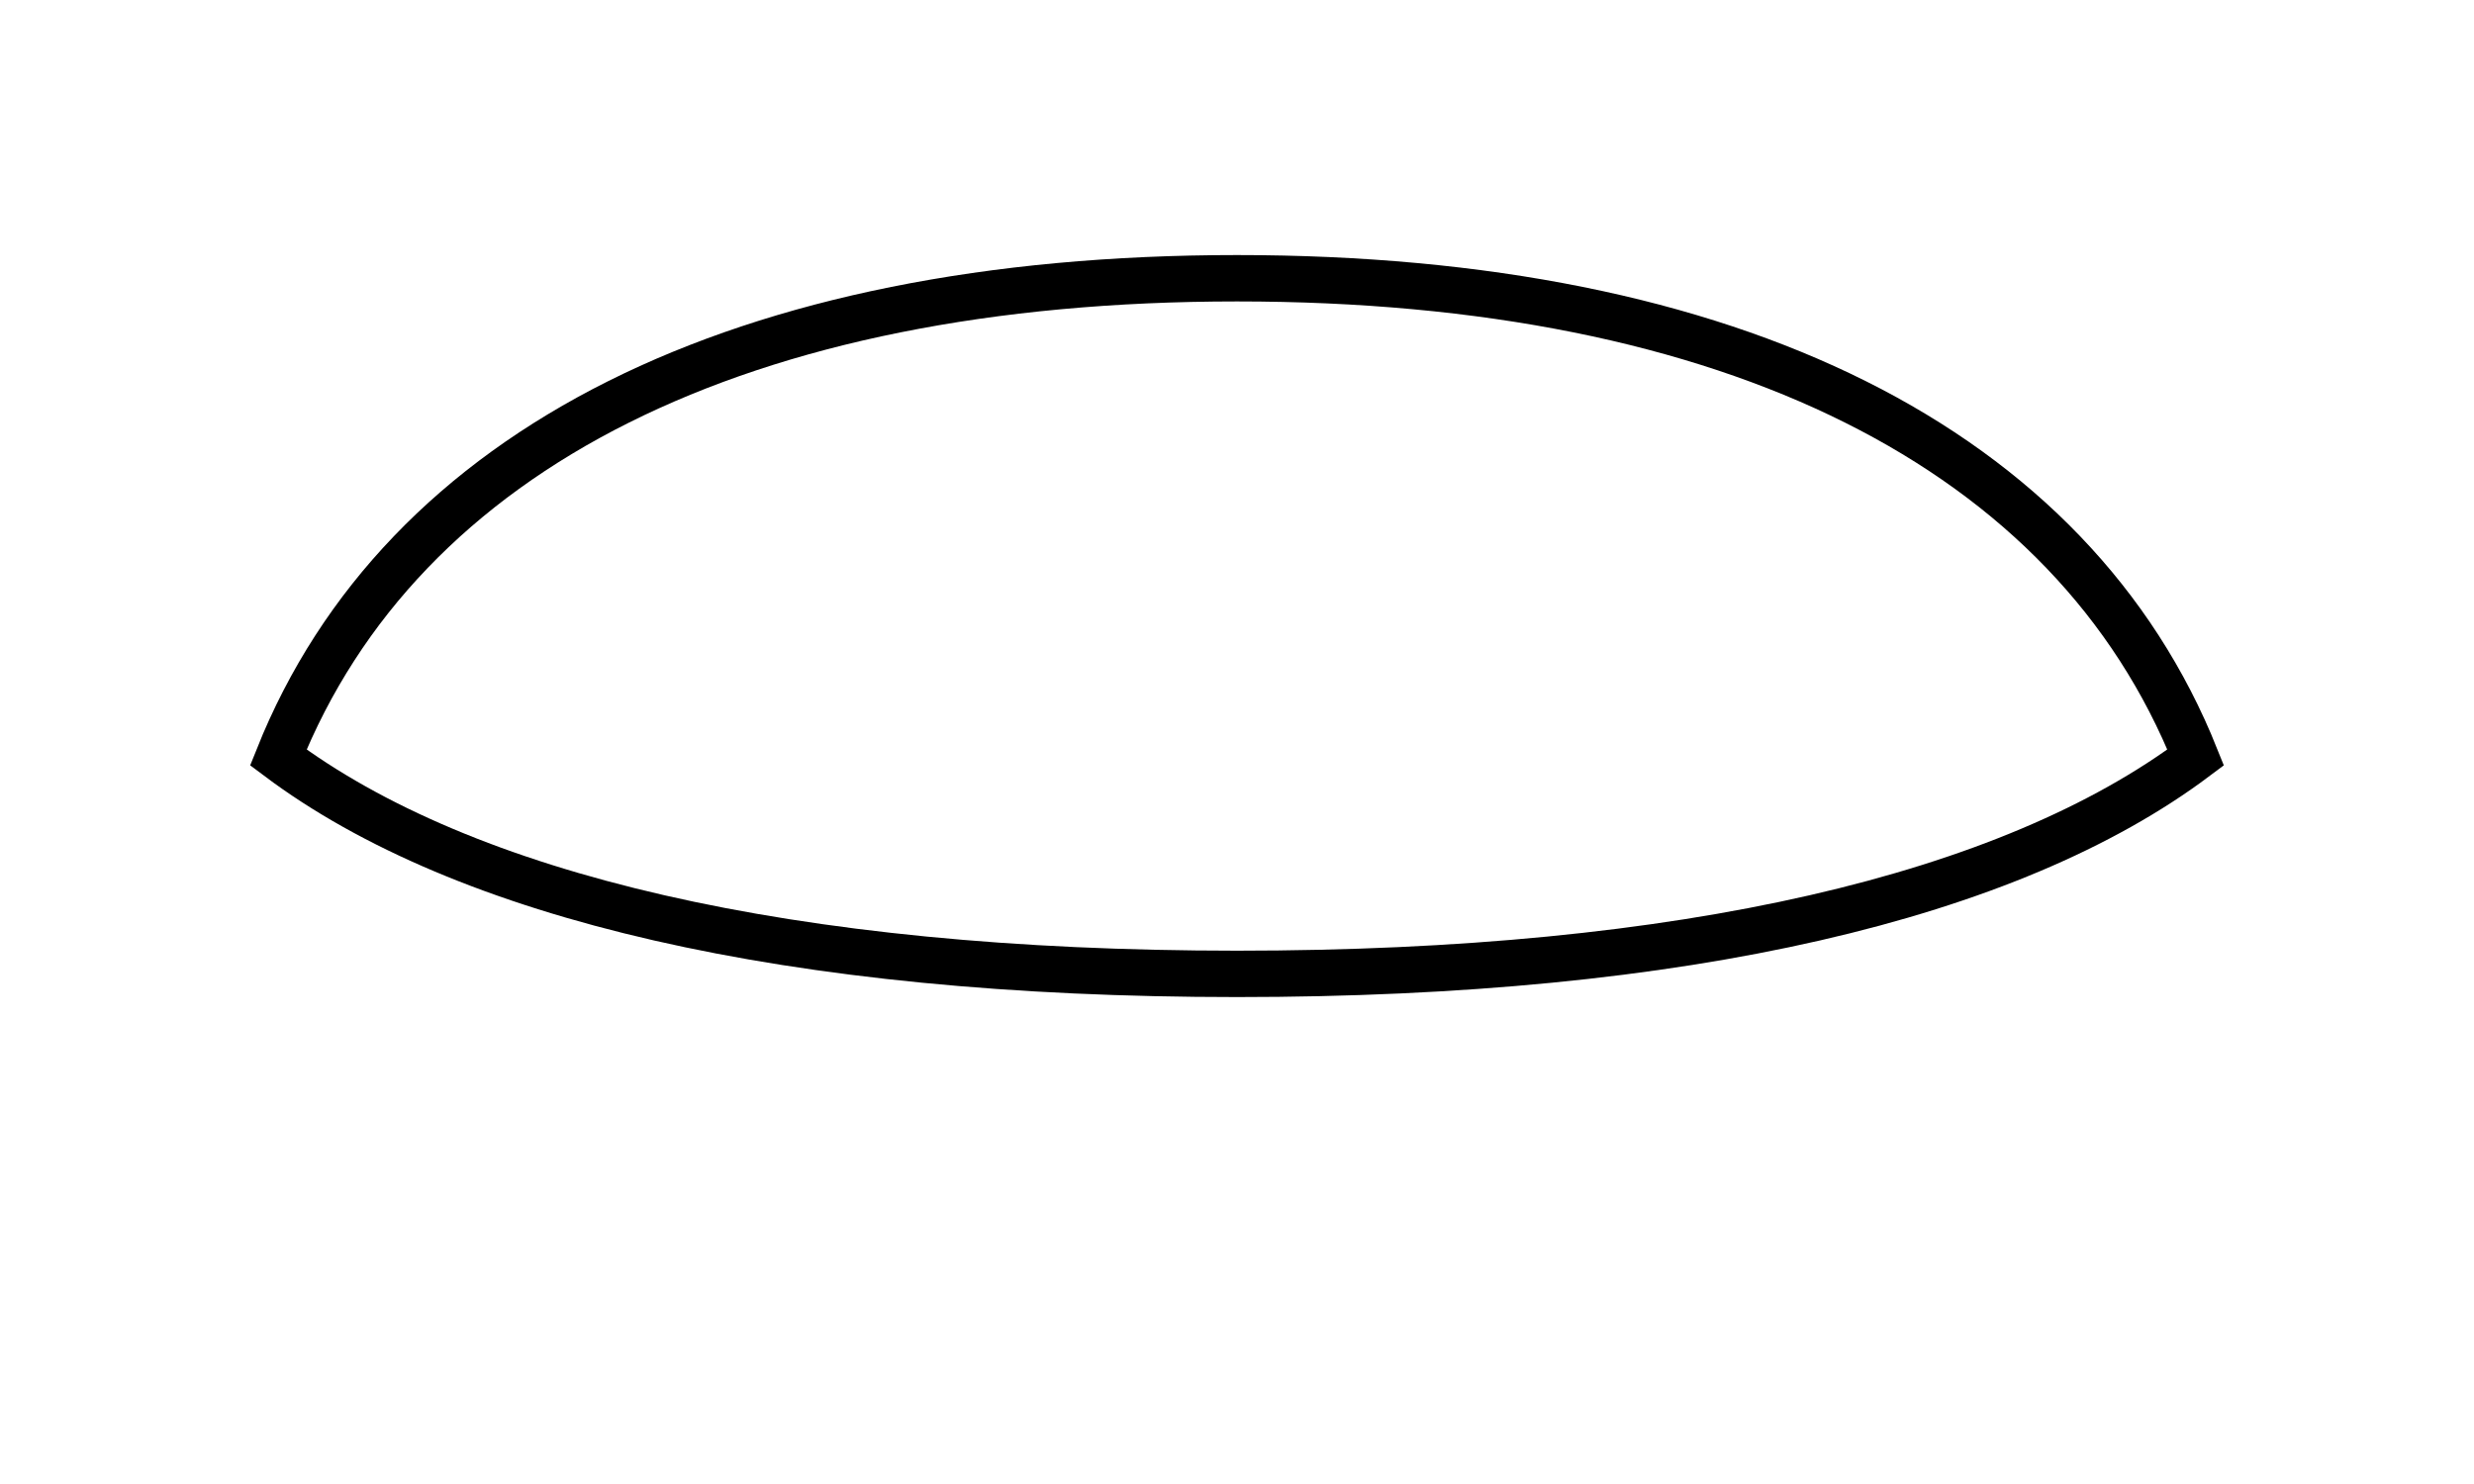
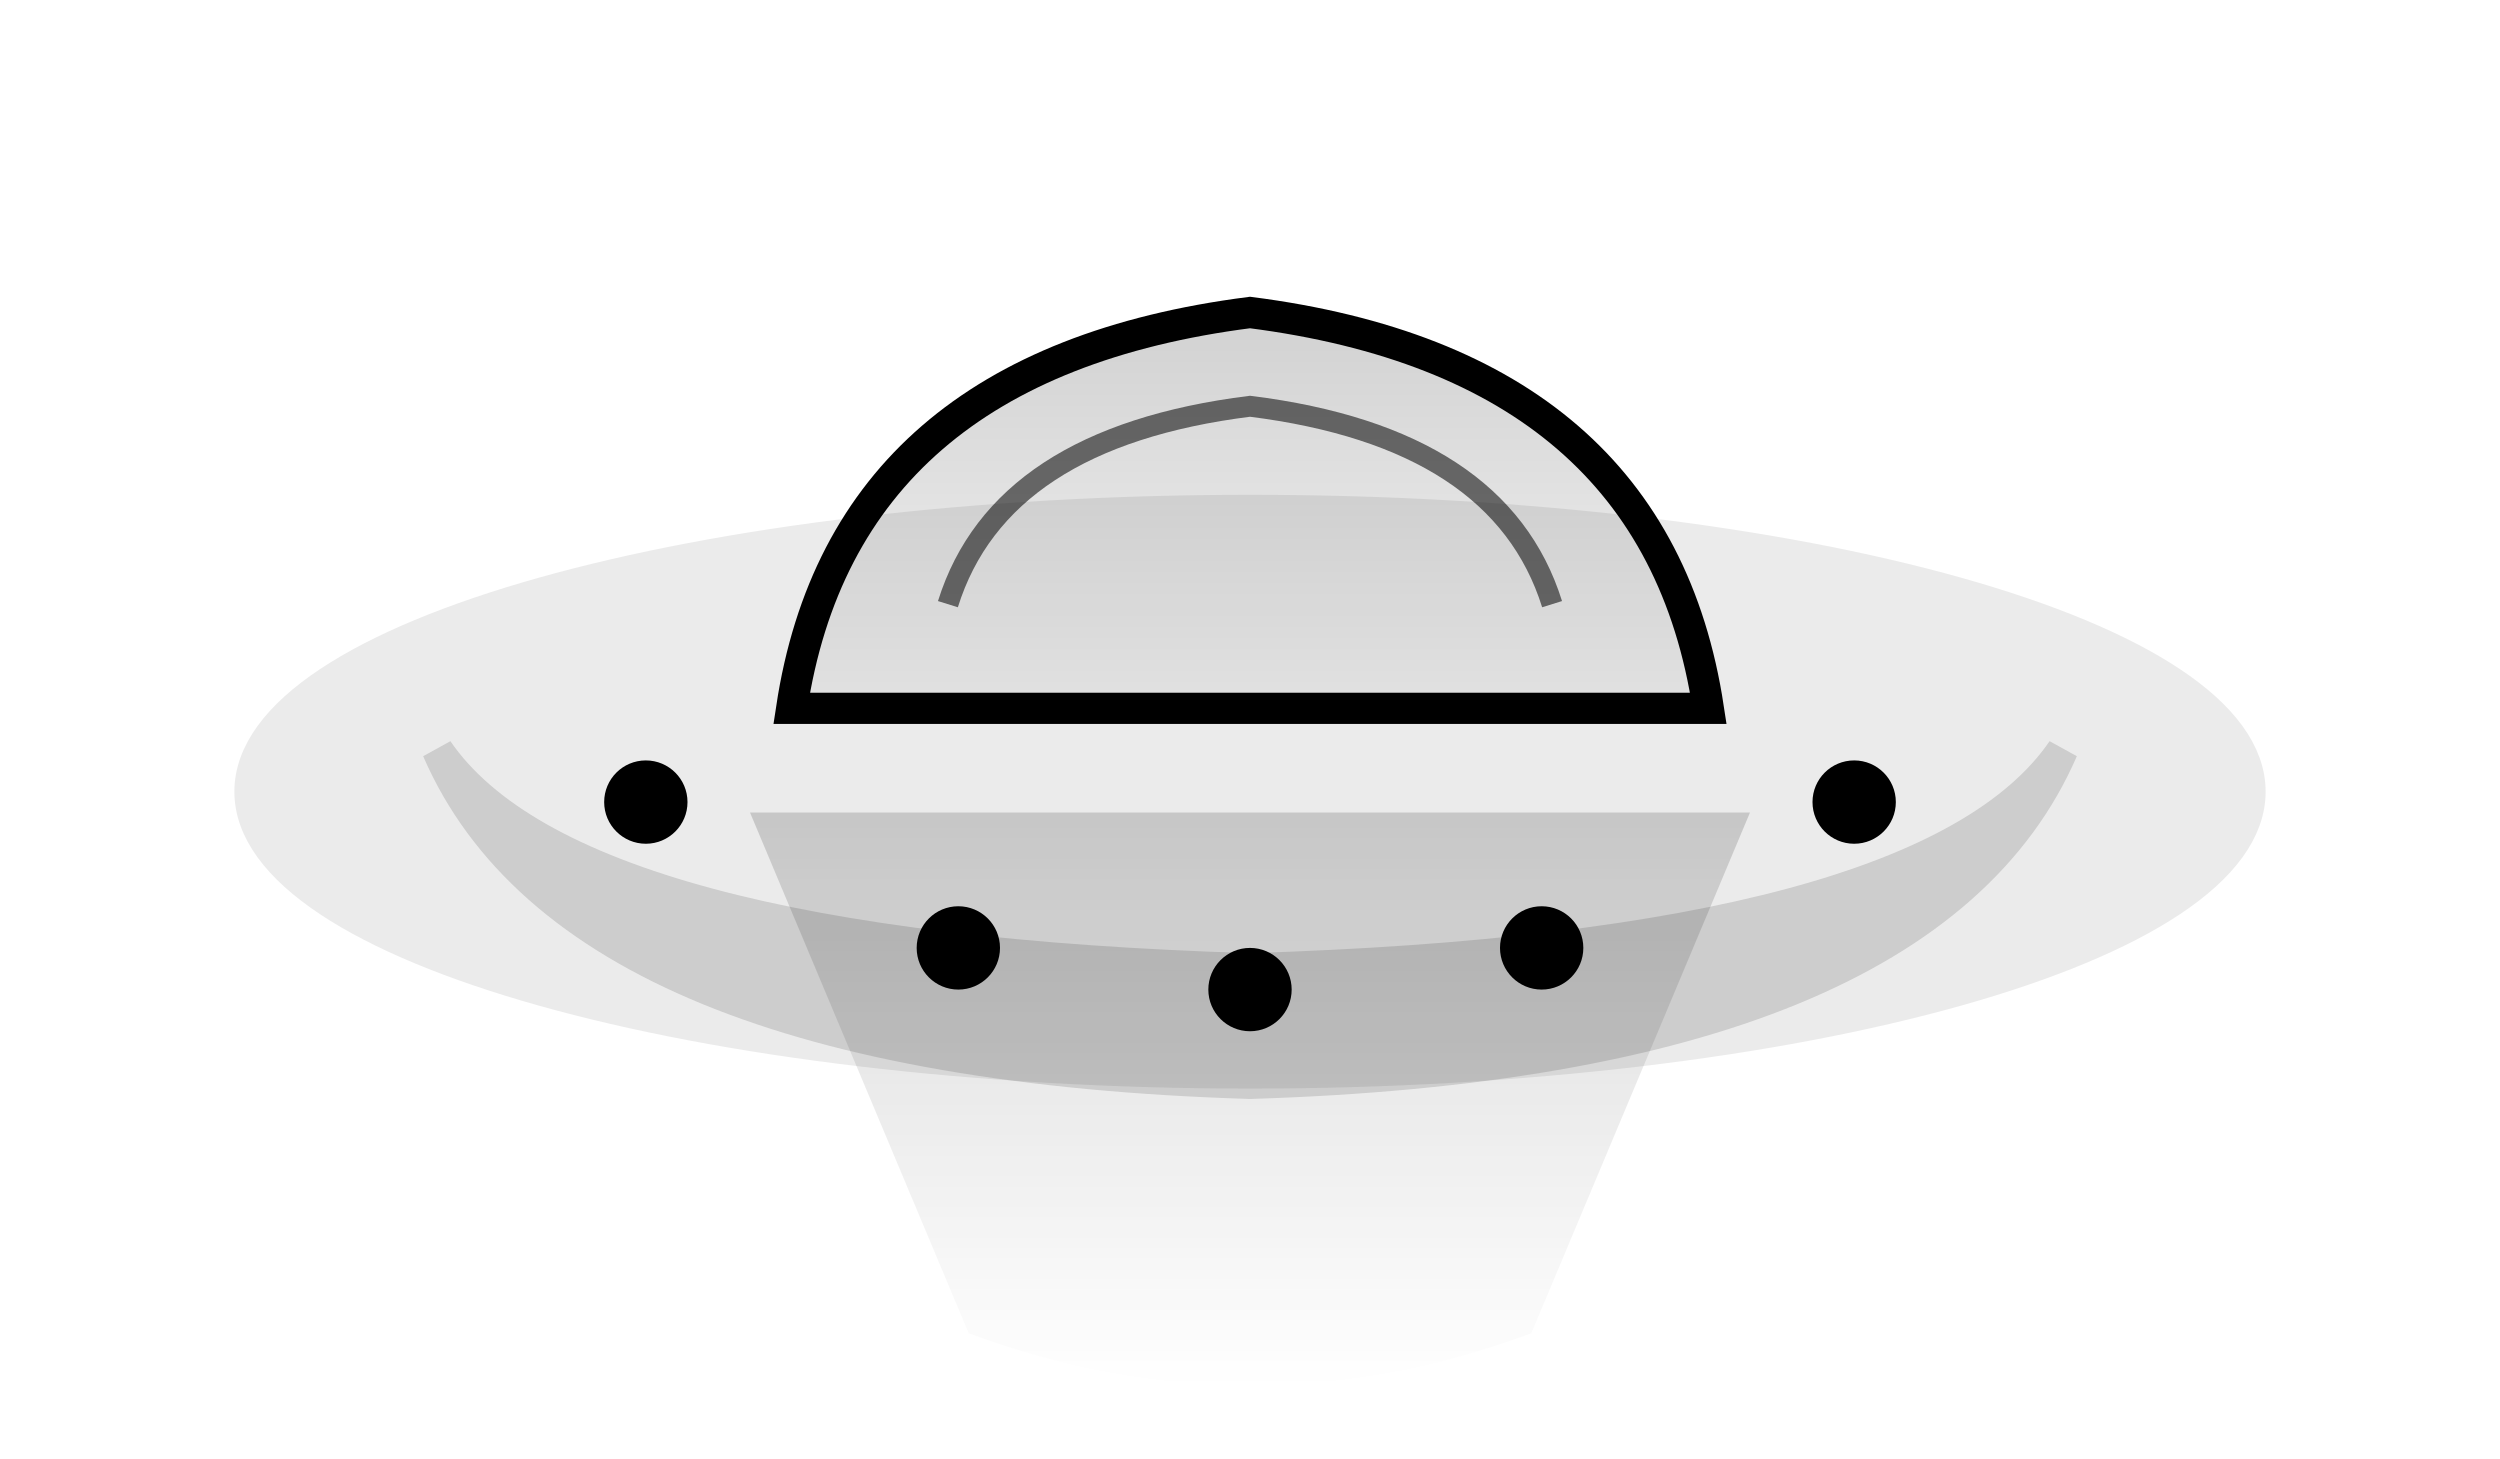
- <svg xmlns="http://www.w3.org/2000/svg" viewBox="0 0 160 96">
-   <path d="M18 49c8-20 30-31 62-31s54 11 62 31c-12 9-33 14-62 14S30 58 18 49Z" fill="none" stroke="currentColor" stroke-width="3" />
+ <svg xmlns="http://www.w3.org/2000/svg" viewBox="0 0 240 140" role="img" aria-label="Flying saucer">
+   <defs>
+     <linearGradient id="dome" x1="0" y1="0" x2="0" y2="1">
+       <stop offset="0" stop-color="currentColor" stop-opacity=".18" />
+       <stop offset="1" stop-color="currentColor" stop-opacity=".04" />
+     </linearGradient>
+     <linearGradient id="beam" x1="0" y1="0" x2="0" y2="1">
+       <stop offset="0" stop-color="currentColor" stop-opacity=".22" />
+       <stop offset="1" stop-color="currentColor" stop-opacity="0" />
+     </linearGradient>
+   </defs>
+   <path d="M72 78 L93 128 Q120 138 147 128 L168 78 Z" fill="url(#beam)" opacity=".7" />
+   <ellipse cx="120" cy="76" rx="96" ry="27" fill="currentColor" opacity=".08" stroke="currentColor" stroke-width="3" />
+   <path d="M42 72 Q55 102 120 104 Q185 102 198 72 Q185 91 120 93 Q55 91 42 72Z" fill="currentColor" opacity=".13" stroke="currentColor" stroke-width="3" />
+   <path d="M76 68 Q81 35 120 30 Q159 35 164 68Z" fill="url(#dome)" stroke="currentColor" stroke-width="3" />
+   <path d="M91 58 Q96 42 120 39 Q144 42 149 58" fill="none" stroke="currentColor" stroke-width="2" opacity=".55" />
+   <circle cx="62" cy="77" r="4" fill="currentColor" />
+   <circle cx="92" cy="91" r="4" fill="currentColor" />
+   <circle cx="120" cy="95" r="4" fill="currentColor" />
+   <circle cx="148" cy="91" r="4" fill="currentColor" />
+   <circle cx="178" cy="77" r="4" fill="currentColor" />
</svg>
